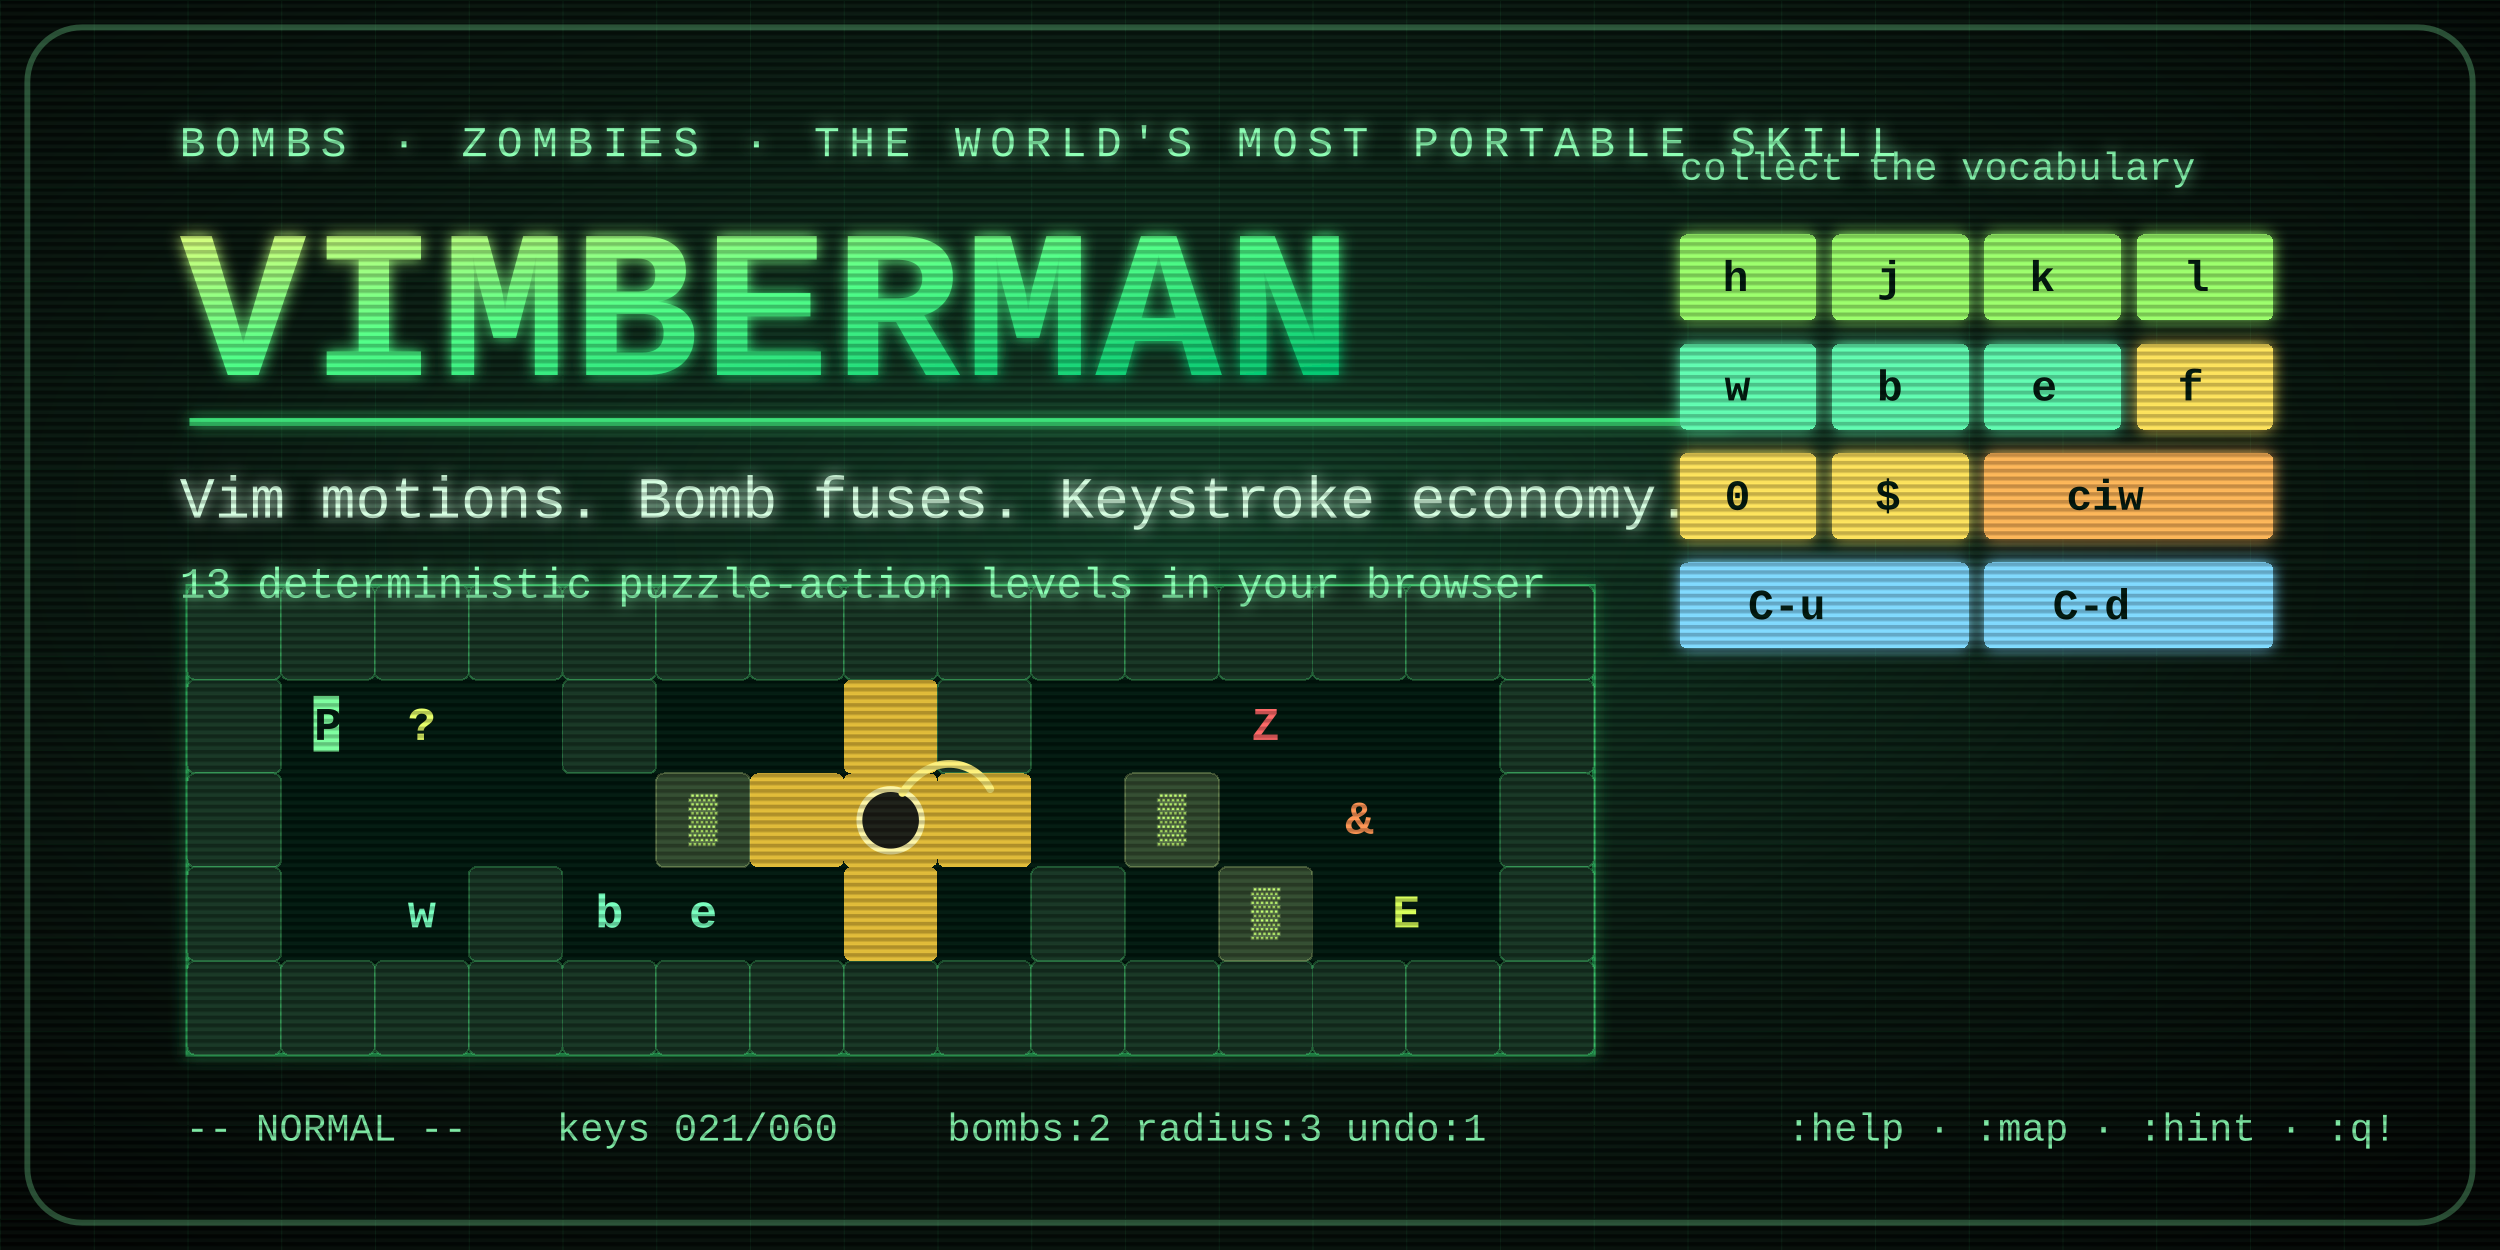
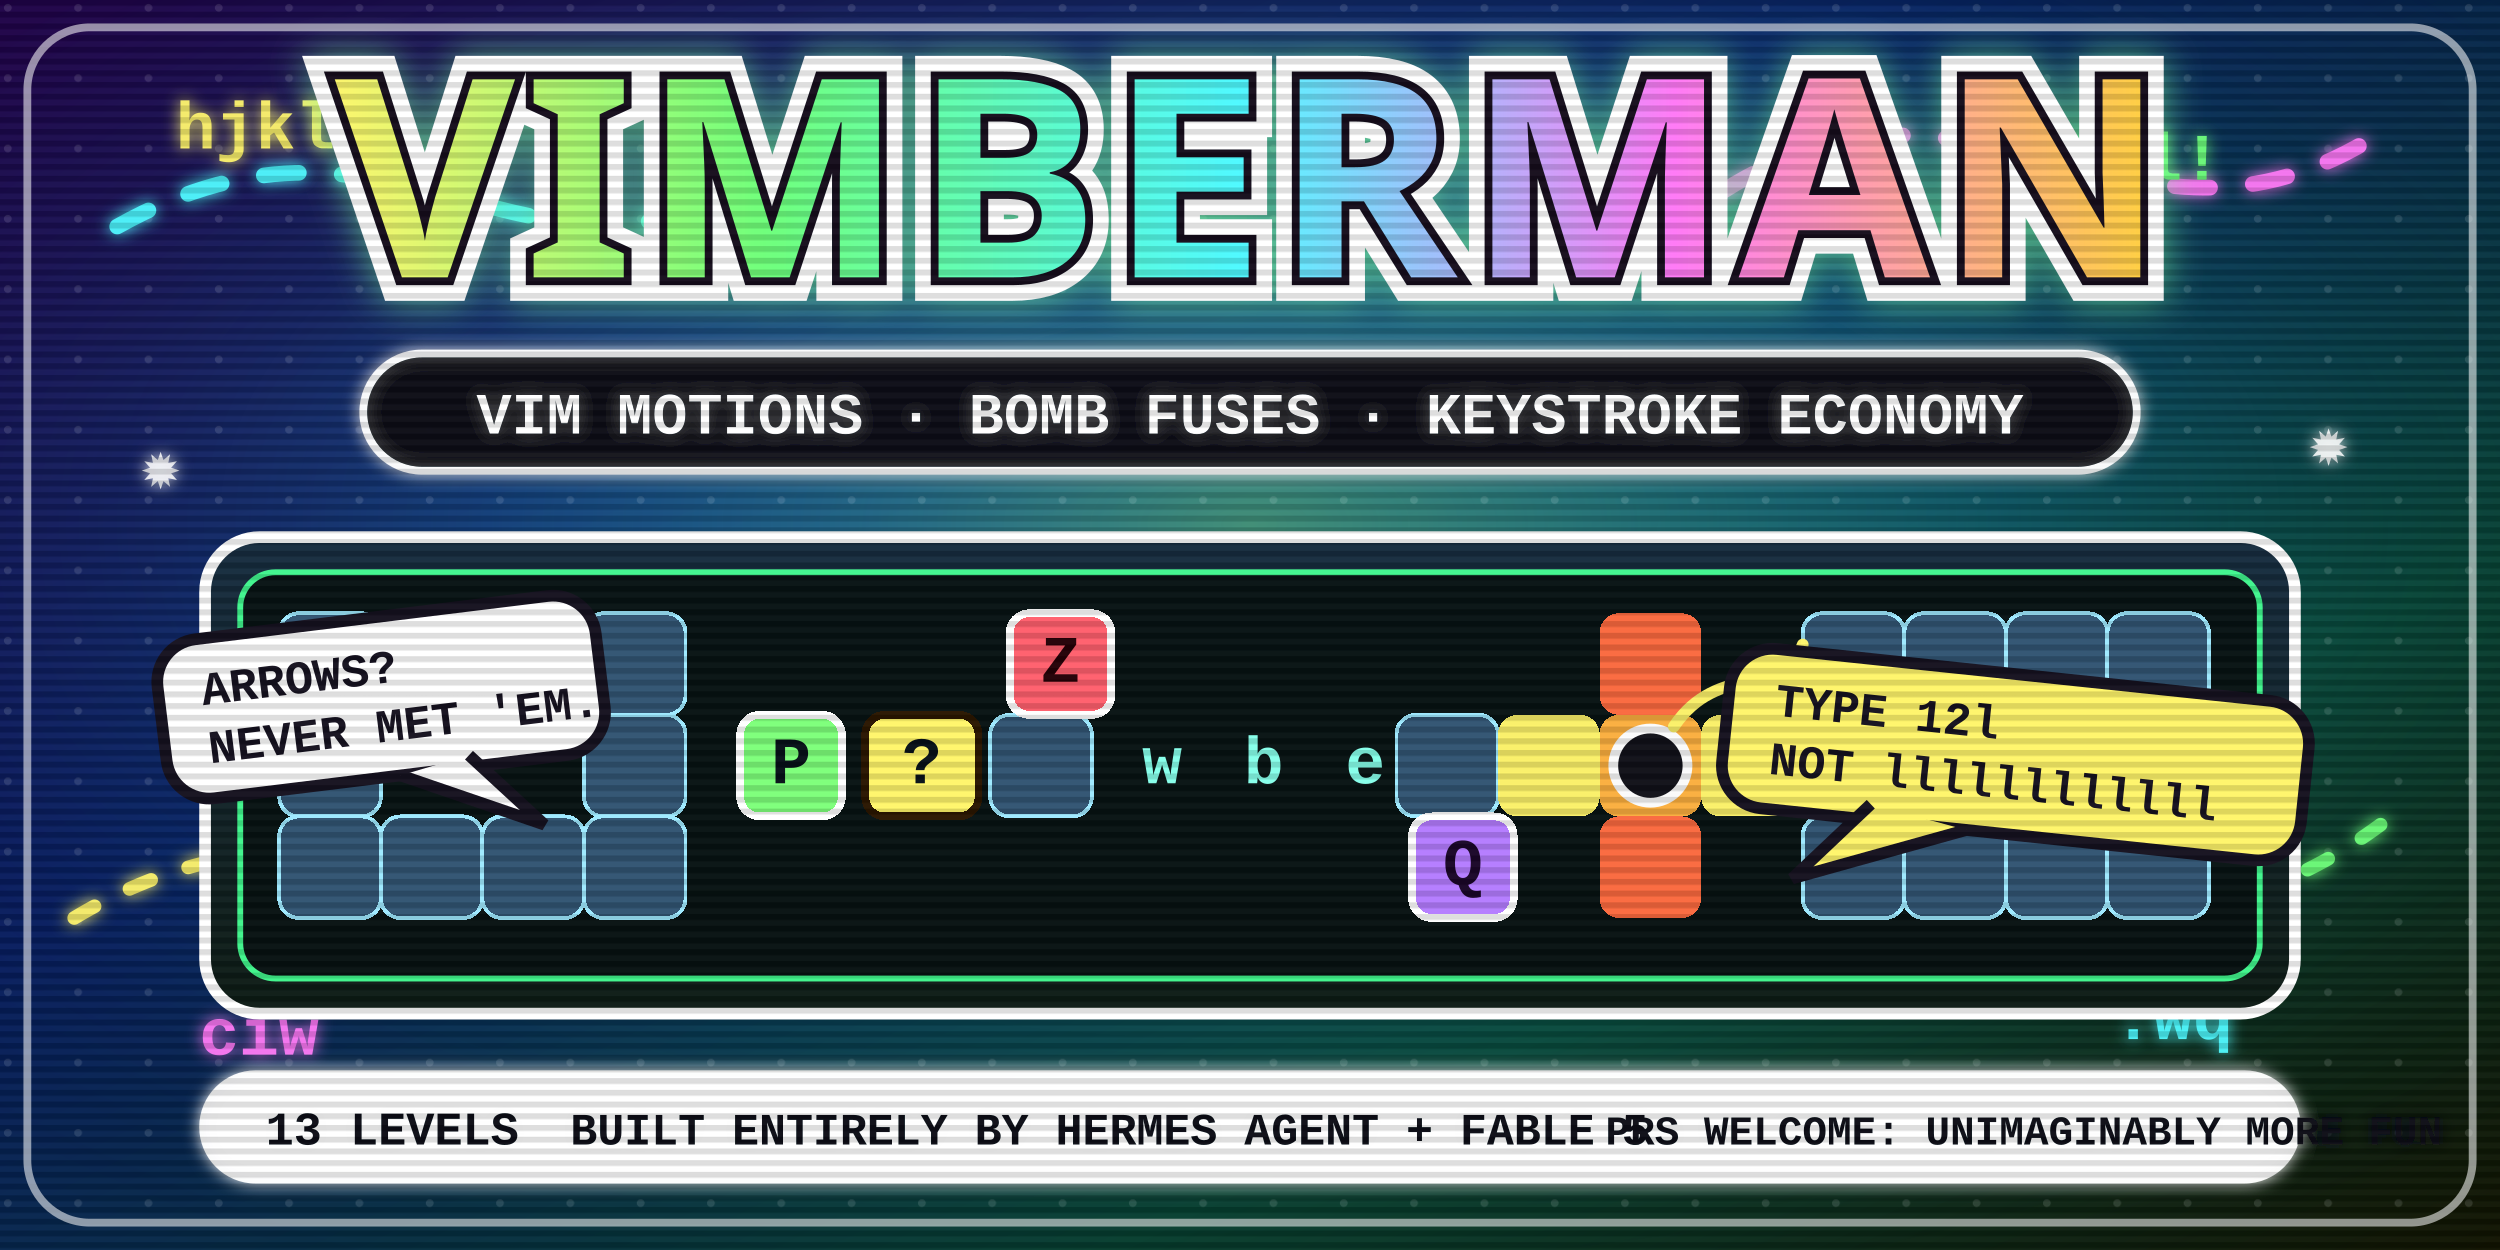
<svg xmlns="http://www.w3.org/2000/svg" width="1280" height="640" viewBox="0 0 1280 640" role="img" aria-labelledby="title desc">
  <defs>
-     <radialGradient id="glow" cx="48%" cy="42%" r="72%">
-       <stop offset="0%" stop-color="#123d27" />
-       <stop offset="58%" stop-color="#07140d" />
-       <stop offset="100%" stop-color="#020403" />
+     <linearGradient id="bg" x1="0" x2="1" y1="0" y2="1">
+       <stop offset="0%" stop-color="#210048" />
+       <stop offset="38%" stop-color="#061a5f" />
+       <stop offset="72%" stop-color="#053b2b" />
+       <stop offset="100%" stop-color="#111200" />
+     </linearGradient>
+     <radialGradient id="pop" cx="50%" cy="42%" r="72%">
+       <stop offset="0%" stop-color="#7bff9b" stop-opacity="0.48" />
+       <stop offset="42%" stop-color="#2df5ff" stop-opacity="0.18" />
+       <stop offset="100%" stop-color="#000" stop-opacity="0" />
    </radialGradient>
-     <linearGradient id="titleGrad" x1="0" x2="1" y1="0" y2="1">
-       <stop offset="0%" stop-color="#d9ff7a" />
-       <stop offset="45%" stop-color="#52ff87" />
-       <stop offset="100%" stop-color="#00c46f" />
+     <linearGradient id="titleFill" x1="0" x2="1" y1="0" y2="0">
+       <stop offset="0%" stop-color="#fff56a" />
+       <stop offset="24%" stop-color="#6dff79" />
+       <stop offset="50%" stop-color="#4df9ff" />
+       <stop offset="74%" stop-color="#ff78f6" />
+       <stop offset="100%" stop-color="#ffcf3f" />
    </linearGradient>
-     <filter id="softGlow" x="-30%" y="-30%" width="160%" height="160%">
+     <linearGradient id="floor" x1="0" x2="0" y1="0" y2="1">
+       <stop offset="0%" stop-color="#172d40" />
+       <stop offset="100%" stop-color="#0d1b14" />
+     </linearGradient>
+     <pattern id="scan" width="6" height="6" patternUnits="userSpaceOnUse">
+       <rect width="6" height="3" fill="#000" opacity="0.13" />
+       <rect y="3" width="6" height="3" fill="#fff" opacity="0.025" />
+     </pattern>
+     <pattern id="dots" width="36" height="36" patternUnits="userSpaceOnUse">
+       <circle cx="4" cy="4" r="2" fill="#ffffff" opacity="0.12" />
+     </pattern>
+     <filter id="shadow" x="-20%" y="-35%" width="140%" height="170%">
+       <feDropShadow dx="0" dy="10" stdDeviation="0" flood-color="#001014" flood-opacity="0.95" />
+       <feDropShadow dx="0" dy="0" stdDeviation="10" flood-color="#7dff9b" flood-opacity="0.65" />
+     </filter>
+     <filter id="glow" x="-30%" y="-30%" width="160%" height="160%">
      <feGaussianBlur stdDeviation="4" result="blur" />
      <feMerge>
        <feMergeNode in="blur" />
        <feMergeNode in="SourceGraphic" />
      </feMerge>
    </filter>
-     <pattern id="scan" width="4" height="4" patternUnits="userSpaceOnUse">
-       <rect width="4" height="2" fill="#000" opacity="0.22" />
-       <rect y="2" width="4" height="2" fill="#9cffb8" opacity="0.035" />
-     </pattern>
-     <pattern id="grid" width="48" height="48" patternUnits="userSpaceOnUse">
-       <path d="M48 0H0v48" fill="none" stroke="#39ff88" stroke-opacity="0.07" stroke-width="1" />
-     </pattern>
    <style>
      .mono{font-family: ui-monospace, SFMono-Regular, Menlo, Monaco, Consolas, 'Liberation Mono', monospace;}
-       .tile{shape-rendering: crispEdges; rx:4; ry:4;}
-       .tiny{font-size:18px; letter-spacing:.08em;}
-       .hud{font-size:20px; fill:#8bffb4; opacity:.9;}
-       .key{font-size:22px; fill:#05140a; font-weight:800;}
-       .glyph{font-size:24px; font-weight:900; text-anchor:middle; dominant-baseline:middle;}
+       .fat{font-family: Impact, Haettenschweiler, 'Arial Black', ui-sans-serif, sans-serif; font-weight:900; letter-spacing:.035em;}
+       .tiny{font-size:18px; font-weight:800;}
+       .label{font-size:24px; font-weight:900; fill:#071018;}
+       .tile{shape-rendering:crispEdges; rx:10; ry:10;}
+       .glyph{font-size:34px; font-weight:1000; text-anchor:middle; dominant-baseline:central;}
    </style>
  </defs>
-   <rect width="1280" height="640" fill="url(#glow)" />
-   <rect width="1280" height="640" fill="url(#grid)" />
-   <g transform="translate(96 300)" filter="url(#softGlow)">
-     <rect x="0" y="0" width="720" height="240" fill="#06170d" stroke="#42ff86" stroke-opacity=".42" stroke-width="2" />
-     <g class="mono">
-       <g fill="#173322" stroke="#58ff8c" stroke-opacity=".26">
-         <rect class="tile" x="0" y="0" width="48" height="48" />
-         <rect class="tile" x="48" y="0" width="48" height="48" />
-         <rect class="tile" x="96" y="0" width="48" height="48" />
-         <rect class="tile" x="144" y="0" width="48" height="48" />
-         <rect class="tile" x="192" y="0" width="48" height="48" />
-         <rect class="tile" x="240" y="0" width="48" height="48" />
-         <rect class="tile" x="288" y="0" width="48" height="48" />
-         <rect class="tile" x="336" y="0" width="48" height="48" />
-         <rect class="tile" x="384" y="0" width="48" height="48" />
-         <rect class="tile" x="432" y="0" width="48" height="48" />
-         <rect class="tile" x="480" y="0" width="48" height="48" />
-         <rect class="tile" x="528" y="0" width="48" height="48" />
-         <rect class="tile" x="576" y="0" width="48" height="48" />
-         <rect class="tile" x="624" y="0" width="48" height="48" />
-         <rect class="tile" x="672" y="0" width="48" height="48" />
-         <rect class="tile" x="0" y="192" width="48" height="48" />
-         <rect class="tile" x="48" y="192" width="48" height="48" />
-         <rect class="tile" x="96" y="192" width="48" height="48" />
-         <rect class="tile" x="144" y="192" width="48" height="48" />
-         <rect class="tile" x="192" y="192" width="48" height="48" />
-         <rect class="tile" x="240" y="192" width="48" height="48" />
-         <rect class="tile" x="288" y="192" width="48" height="48" />
-         <rect class="tile" x="336" y="192" width="48" height="48" />
-         <rect class="tile" x="384" y="192" width="48" height="48" />
-         <rect class="tile" x="432" y="192" width="48" height="48" />
-         <rect class="tile" x="480" y="192" width="48" height="48" />
-         <rect class="tile" x="528" y="192" width="48" height="48" />
-         <rect class="tile" x="576" y="192" width="48" height="48" />
-         <rect class="tile" x="624" y="192" width="48" height="48" />
-         <rect class="tile" x="672" y="192" width="48" height="48" />
-         <rect class="tile" x="0" y="48" width="48" height="48" />
-         <rect class="tile" x="0" y="96" width="48" height="48" />
-         <rect class="tile" x="0" y="144" width="48" height="48" />
-         <rect class="tile" x="672" y="48" width="48" height="48" />
-         <rect class="tile" x="672" y="96" width="48" height="48" />
-         <rect class="tile" x="672" y="144" width="48" height="48" />
-         <rect class="tile" x="192" y="48" width="48" height="48" />
-         <rect class="tile" x="384" y="48" width="48" height="48" />
-         <rect class="tile" x="144" y="144" width="48" height="48" />
-         <rect class="tile" x="432" y="144" width="48" height="48" />
-       </g>
-       <g fill="#314a2f" stroke="#eaff9b" stroke-opacity=".25">
-         <rect class="tile" x="240" y="96" width="48" height="48" />
-         <rect class="tile" x="480" y="96" width="48" height="48" />
-         <rect class="tile" x="528" y="144" width="48" height="48" />
-         <text class="glyph" x="264" y="120" fill="#b7ff63">▒</text>
-         <text class="glyph" x="504" y="120" fill="#b7ff63">▒</text>
-         <text class="glyph" x="552" y="168" fill="#b7ff63">▒</text>
-       </g>
-       <g fill="#ffce3a" opacity=".88">
-         <rect class="tile" x="336" y="96" width="48" height="48" />
-         <rect class="tile" x="288" y="96" width="48" height="48" />
-         <rect class="tile" x="384" y="96" width="48" height="48" />
-         <rect class="tile" x="336" y="48" width="48" height="48" />
-         <rect class="tile" x="336" y="144" width="48" height="48" />
-       </g>
-       <circle cx="360" cy="120" r="16" fill="#1b1b15" stroke="#fff5a6" stroke-width="3" />
-       <path d="M366 106c15-22 37-17 45-2" fill="none" stroke="#ffef7a" stroke-width="4" stroke-linecap="round" />
-       <text class="glyph" x="72" y="72" fill="#7dff9f">▉</text>
-       <text class="glyph" x="72" y="72" fill="#031208">P</text>
-       <text class="glyph" x="120" y="72" fill="#e7ff68">?</text>
-       <text class="glyph" x="552" y="72" fill="#ff6565">Z</text>
-       <text class="glyph" x="600" y="120" fill="#ff9352">&amp;</text>
-       <text class="glyph" x="120" y="168" fill="#78ffbf">w</text>
-       <text class="glyph" x="216" y="168" fill="#78ffbf">b</text>
-       <text class="glyph" x="264" y="168" fill="#78ffbf">e</text>
-       <text class="glyph" x="624" y="168" fill="#d8ff58">E</text>
+   <rect width="1280" height="640" fill="url(#bg)" />
+   <rect width="1280" height="640" fill="url(#pop)" />
+   <rect width="1280" height="640" fill="url(#dots)" />
+   <g opacity="0.95" filter="url(#glow)">
+     <path d="M60 116 C206 34 269 169 396 88" fill="none" stroke="#4df9ff" stroke-width="8" stroke-linecap="round" stroke-dasharray="18 22" />
+     <path d="M882 98 C1018 12 1091 156 1225 64" fill="none" stroke="#ff78f6" stroke-width="8" stroke-linecap="round" stroke-dasharray="18 22" />
+     <path d="M38 470 C220 360 351 560 548 428" fill="none" stroke="#fff56a" stroke-width="7" stroke-linecap="round" stroke-dasharray="12 20" />
+     <path d="M784 462 C922 338 1050 562 1232 412" fill="none" stroke="#6dff79" stroke-width="7" stroke-linecap="round" stroke-dasharray="12 20" />
+     <g class="mono" font-size="34" font-weight="900">
+       <text x="90" y="76" fill="#fff56a">hjkl</text>
+       <text x="1056" y="92" fill="#6dff79">12l!</text>
+       <text x="102" y="540" fill="#ff78f6">ciw</text>
+       <text x="1082" y="532" fill="#4df9ff">:wq</text>
+       <text x="628" y="70" fill="#ffffff" opacity=".82">✦</text>
+       <text x="724" y="88" fill="#ffcf3f">★</text>
+       <text x="1182" y="238" fill="#ffffff" opacity=".9">✹</text>
+       <text x="72" y="250" fill="#ffffff" opacity=".9">✹</text>
    </g>
  </g>
-   <g transform="translate(92 80)" filter="url(#softGlow)">
-     <text class="mono" x="0" y="0" fill="#8dffb4" font-size="22" letter-spacing=".22em">BOMBS · ZOMBIES · THE WORLD'S MOST PORTABLE SKILL</text>
-     <text class="mono" x="0" y="112" fill="url(#titleGrad)" font-size="108" font-weight="1000" letter-spacing=".02em">VIMBERMAN</text>
-     <rect x="5" y="134" width="790" height="4" fill="#43ff86" opacity=".78" />
-     <text class="mono" x="0" y="185" fill="#d7ffe2" font-size="30">Vim motions. Bomb fuses. Keystroke economy.</text>
-     <text class="mono" x="0" y="226" fill="#8bffb4" font-size="22">13 deterministic puzzle-action levels in your browser</text>
+   <g transform="translate(640 142)" text-anchor="middle" filter="url(#shadow)">
+     <text class="fat" x="0" y="0" font-size="142" fill="#140021" stroke="#ffffff" stroke-width="24" paint-order="stroke fill">VIMBERMAN</text>
+     <text class="fat" x="0" y="0" font-size="142" fill="url(#titleFill)" stroke="#15111f" stroke-width="8" paint-order="stroke fill">VIMBERMAN</text>
  </g>
-   <g transform="translate(860 92)" class="mono" filter="url(#softGlow)">
-     <text x="0" y="0" class="hud">collect the vocabulary</text>
-     <g transform="translate(0 28)">
-       <rect class="tile" x="0" y="0" width="70" height="44" fill="#9cff6b" />
-       <text class="key" x="22" y="29">h</text>
-       <rect class="tile" x="78" y="0" width="70" height="44" fill="#9cff6b" />
-       <text class="key" x="101" y="29">j</text>
-       <rect class="tile" x="156" y="0" width="70" height="44" fill="#9cff6b" />
-       <text class="key" x="179" y="29">k</text>
-       <rect class="tile" x="234" y="0" width="70" height="44" fill="#9cff6b" />
-       <text class="key" x="258" y="29">l</text>
-       <rect class="tile" x="0" y="56" width="70" height="44" fill="#61fbb1" />
-       <text class="key" x="23" y="85">w</text>
-       <rect class="tile" x="78" y="56" width="70" height="44" fill="#61fbb1" />
-       <text class="key" x="101" y="85">b</text>
-       <rect class="tile" x="156" y="56" width="70" height="44" fill="#61fbb1" />
-       <text class="key" x="180" y="85">e</text>
-       <rect class="tile" x="234" y="56" width="70" height="44" fill="#ffe15a" />
-       <text class="key" x="255" y="85">f</text>
-       <rect class="tile" x="0" y="112" width="70" height="44" fill="#ffe15a" />
-       <text class="key" x="23" y="141">0</text>
-       <rect class="tile" x="78" y="112" width="70" height="44" fill="#ffe15a" />
-       <text class="key" x="100" y="141">$</text>
-       <rect class="tile" x="156" y="112" width="148" height="44" fill="#ffb456" />
-       <text class="key" x="198" y="141">ciw</text>
-       <rect class="tile" x="0" y="168" width="148" height="44" fill="#80d8ff" />
-       <text class="key" x="35" y="197">C-u</text>
-       <rect class="tile" x="156" y="168" width="148" height="44" fill="#80d8ff" />
-       <text class="key" x="191" y="197">C-d</text>
+   <g transform="translate(640 215)" text-anchor="middle" class="mono" filter="url(#glow)">
+     <rect x="-454" y="-34" width="908" height="60" rx="30" fill="#071018" stroke="#ffffff" stroke-width="4" opacity="0.94" />
+     <text x="0" y="7" font-size="30" font-weight="1000" fill="#ffffff">VIM MOTIONS · BOMB FUSES · KEYSTROKE ECONOMY</text>
+   </g>
+   <g transform="translate(105 275)">
+     <rect x="0" y="0" width="1070" height="244" rx="28" fill="url(#floor)" stroke="#ffffff" stroke-width="6" />
+     <rect x="18" y="18" width="1034" height="208" rx="18" fill="#061111" stroke="#42ff91" stroke-width="3" opacity=".95" />
+     <g transform="translate(38 39)">
+       <g fill="#315472" stroke="#9ee9ff" stroke-width="2">
+         <rect class="tile" x="0" y="0" width="52" height="52" />
+         <rect class="tile" x="52" y="0" width="52" height="52" />
+         <rect class="tile" x="104" y="0" width="52" height="52" />
+         <rect class="tile" x="156" y="0" width="52" height="52" />
+         <rect class="tile" x="0" y="52" width="52" height="52" />
+         <rect class="tile" x="156" y="52" width="52" height="52" />
+         <rect class="tile" x="364" y="52" width="52" height="52" />
+         <rect class="tile" x="572" y="52" width="52" height="52" />
+         <rect class="tile" x="0" y="104" width="52" height="52" />
+         <rect class="tile" x="52" y="104" width="52" height="52" />
+         <rect class="tile" x="104" y="104" width="52" height="52" />
+         <rect class="tile" x="156" y="104" width="52" height="52" />
+         <rect class="tile" x="780" y="0" width="52" height="52" />
+         <rect class="tile" x="832" y="0" width="52" height="52" />
+         <rect class="tile" x="884" y="0" width="52" height="52" />
+         <rect class="tile" x="936" y="0" width="52" height="52" />
+         <rect class="tile" x="936" y="52" width="52" height="52" />
+         <rect class="tile" x="780" y="104" width="52" height="52" />
+         <rect class="tile" x="832" y="104" width="52" height="52" />
+         <rect class="tile" x="884" y="104" width="52" height="52" />
+         <rect class="tile" x="936" y="104" width="52" height="52" />
+       </g>
+       <g class="mono">
+         <rect class="tile" x="236" y="52" width="52" height="52" fill="#7dff7a" stroke="#fff" stroke-width="4" />
+         <text class="glyph" x="262" y="78" fill="#071018">P</text>
+         <rect class="tile" x="300" y="52" width="58" height="52" fill="#fff56a" stroke="#2a1600" stroke-width="4" />
+         <text class="glyph" x="329" y="78" fill="#071018">?</text>
+         <text class="glyph" x="452" y="78" fill="#86ffea">w</text>
+         <text class="glyph" x="504" y="78" fill="#86ffea">b</text>
+         <text class="glyph" x="556" y="78" fill="#86ffea">e</text>
+         <g opacity=".98">
+           <rect class="tile" x="624" y="52" width="52" height="52" fill="#fff56a" />
+           <rect class="tile" x="676" y="52" width="52" height="52" fill="#ffb13f" />
+           <rect class="tile" x="728" y="52" width="52" height="52" fill="#fff56a" />
+           <rect class="tile" x="676" y="0" width="52" height="52" fill="#ff6b3f" />
+           <rect class="tile" x="676" y="104" width="52" height="52" fill="#ff6b3f" />
+           <circle cx="702" cy="78" r="19" fill="#101018" stroke="#ffffff" stroke-width="5" />
+           <path d="M714 58 C737 24 770 44 780 16" fill="none" stroke="#fff56a" stroke-width="6" stroke-linecap="round" />
+         </g>
+         <rect class="tile" x="374" y="0" width="52" height="52" fill="#ff5f6d" stroke="#fff" stroke-width="4" />
+         <text class="glyph" x="400" y="26" fill="#240006">Z</text>
+         <rect class="tile" x="580" y="104" width="52" height="52" fill="#b47cff" stroke="#fff" stroke-width="4" />
+         <text class="glyph" x="606" y="130" fill="#1a0628">Q</text>
+         <rect class="tile" x="820" y="52" width="52" height="52" fill="#ff9a4d" stroke="#fff" stroke-width="4" />
+         <text class="glyph" x="846" y="78" fill="#221000">&amp;</text>
+         <rect class="tile" x="888" y="52" width="52" height="52" fill="#ff78f6" stroke="#fff" stroke-width="4" />
+         <text class="glyph" x="914" y="78" fill="#23001f">M</text>
+       </g>
    </g>
  </g>
-   <g class="mono" transform="translate(95 584)">
-     <text class="hud" x="0" y="0">-- NORMAL --</text>
-     <text class="hud" x="190" y="0">keys 021/060</text>
-     <text class="hud" x="390" y="0">bombs:2 radius:3 undo:1</text>
-     <text class="hud" x="820" y="0">:help · :map · :hint · :q!</text>
+   <g class="mono" font-weight="1000">
+     <g transform="translate(78 330) rotate(-7)">
+       <rect x="0" y="0" width="226" height="82" rx="22" fill="#ffffff" stroke="#15111f" stroke-width="6" />
+       <path d="M154 76 L188 116 L118 82" fill="#ffffff" stroke="#15111f" stroke-width="6" />
+       <text x="22" y="34" font-size="24" fill="#15111f">ARROWS?</text>
+       <text x="22" y="64" font-size="24" fill="#15111f">NEVER MET 'EM.</text>
+     </g>
+     <g transform="translate(888 330) rotate(6)">
+       <rect x="0" y="0" width="298" height="82" rx="22" fill="#fff56a" stroke="#15111f" stroke-width="6" />
+       <path d="M78 74 L42 116 L128 82" fill="#fff56a" stroke="#15111f" stroke-width="6" />
+       <text x="24" y="34" font-size="24" fill="#15111f">TYPE 12l</text>
+       <text x="24" y="64" font-size="24" fill="#15111f">NOT llllllllllll</text>
+     </g>
+   </g>
+   <g transform="translate(102 548)" class="mono" filter="url(#glow)">
+     <rect x="0" y="0" width="1076" height="58" rx="29" fill="#ffffff" opacity=".96" />
+     <text x="34" y="38" font-size="24" font-weight="1000" fill="#071018">13 LEVELS</text>
+     <text x="190" y="38" font-size="23" font-weight="1000" fill="#071018">BUILT ENTIRELY BY HERMES AGENT + FABLE 5</text>
+     <text x="720" y="38" font-size="21" font-weight="1000" fill="#071018">PRS WELCOME: UNIMAGINABLY MORE FUN</text>
  </g>
  <rect width="1280" height="640" fill="url(#scan)" />
-   <rect x="14" y="14" width="1252" height="612" rx="28" fill="none" stroke="#8affad" stroke-opacity=".28" stroke-width="3" />
+   <rect x="14" y="14" width="1252" height="612" rx="32" fill="none" stroke="#ffffff" stroke-opacity=".55" stroke-width="4" />
</svg>
